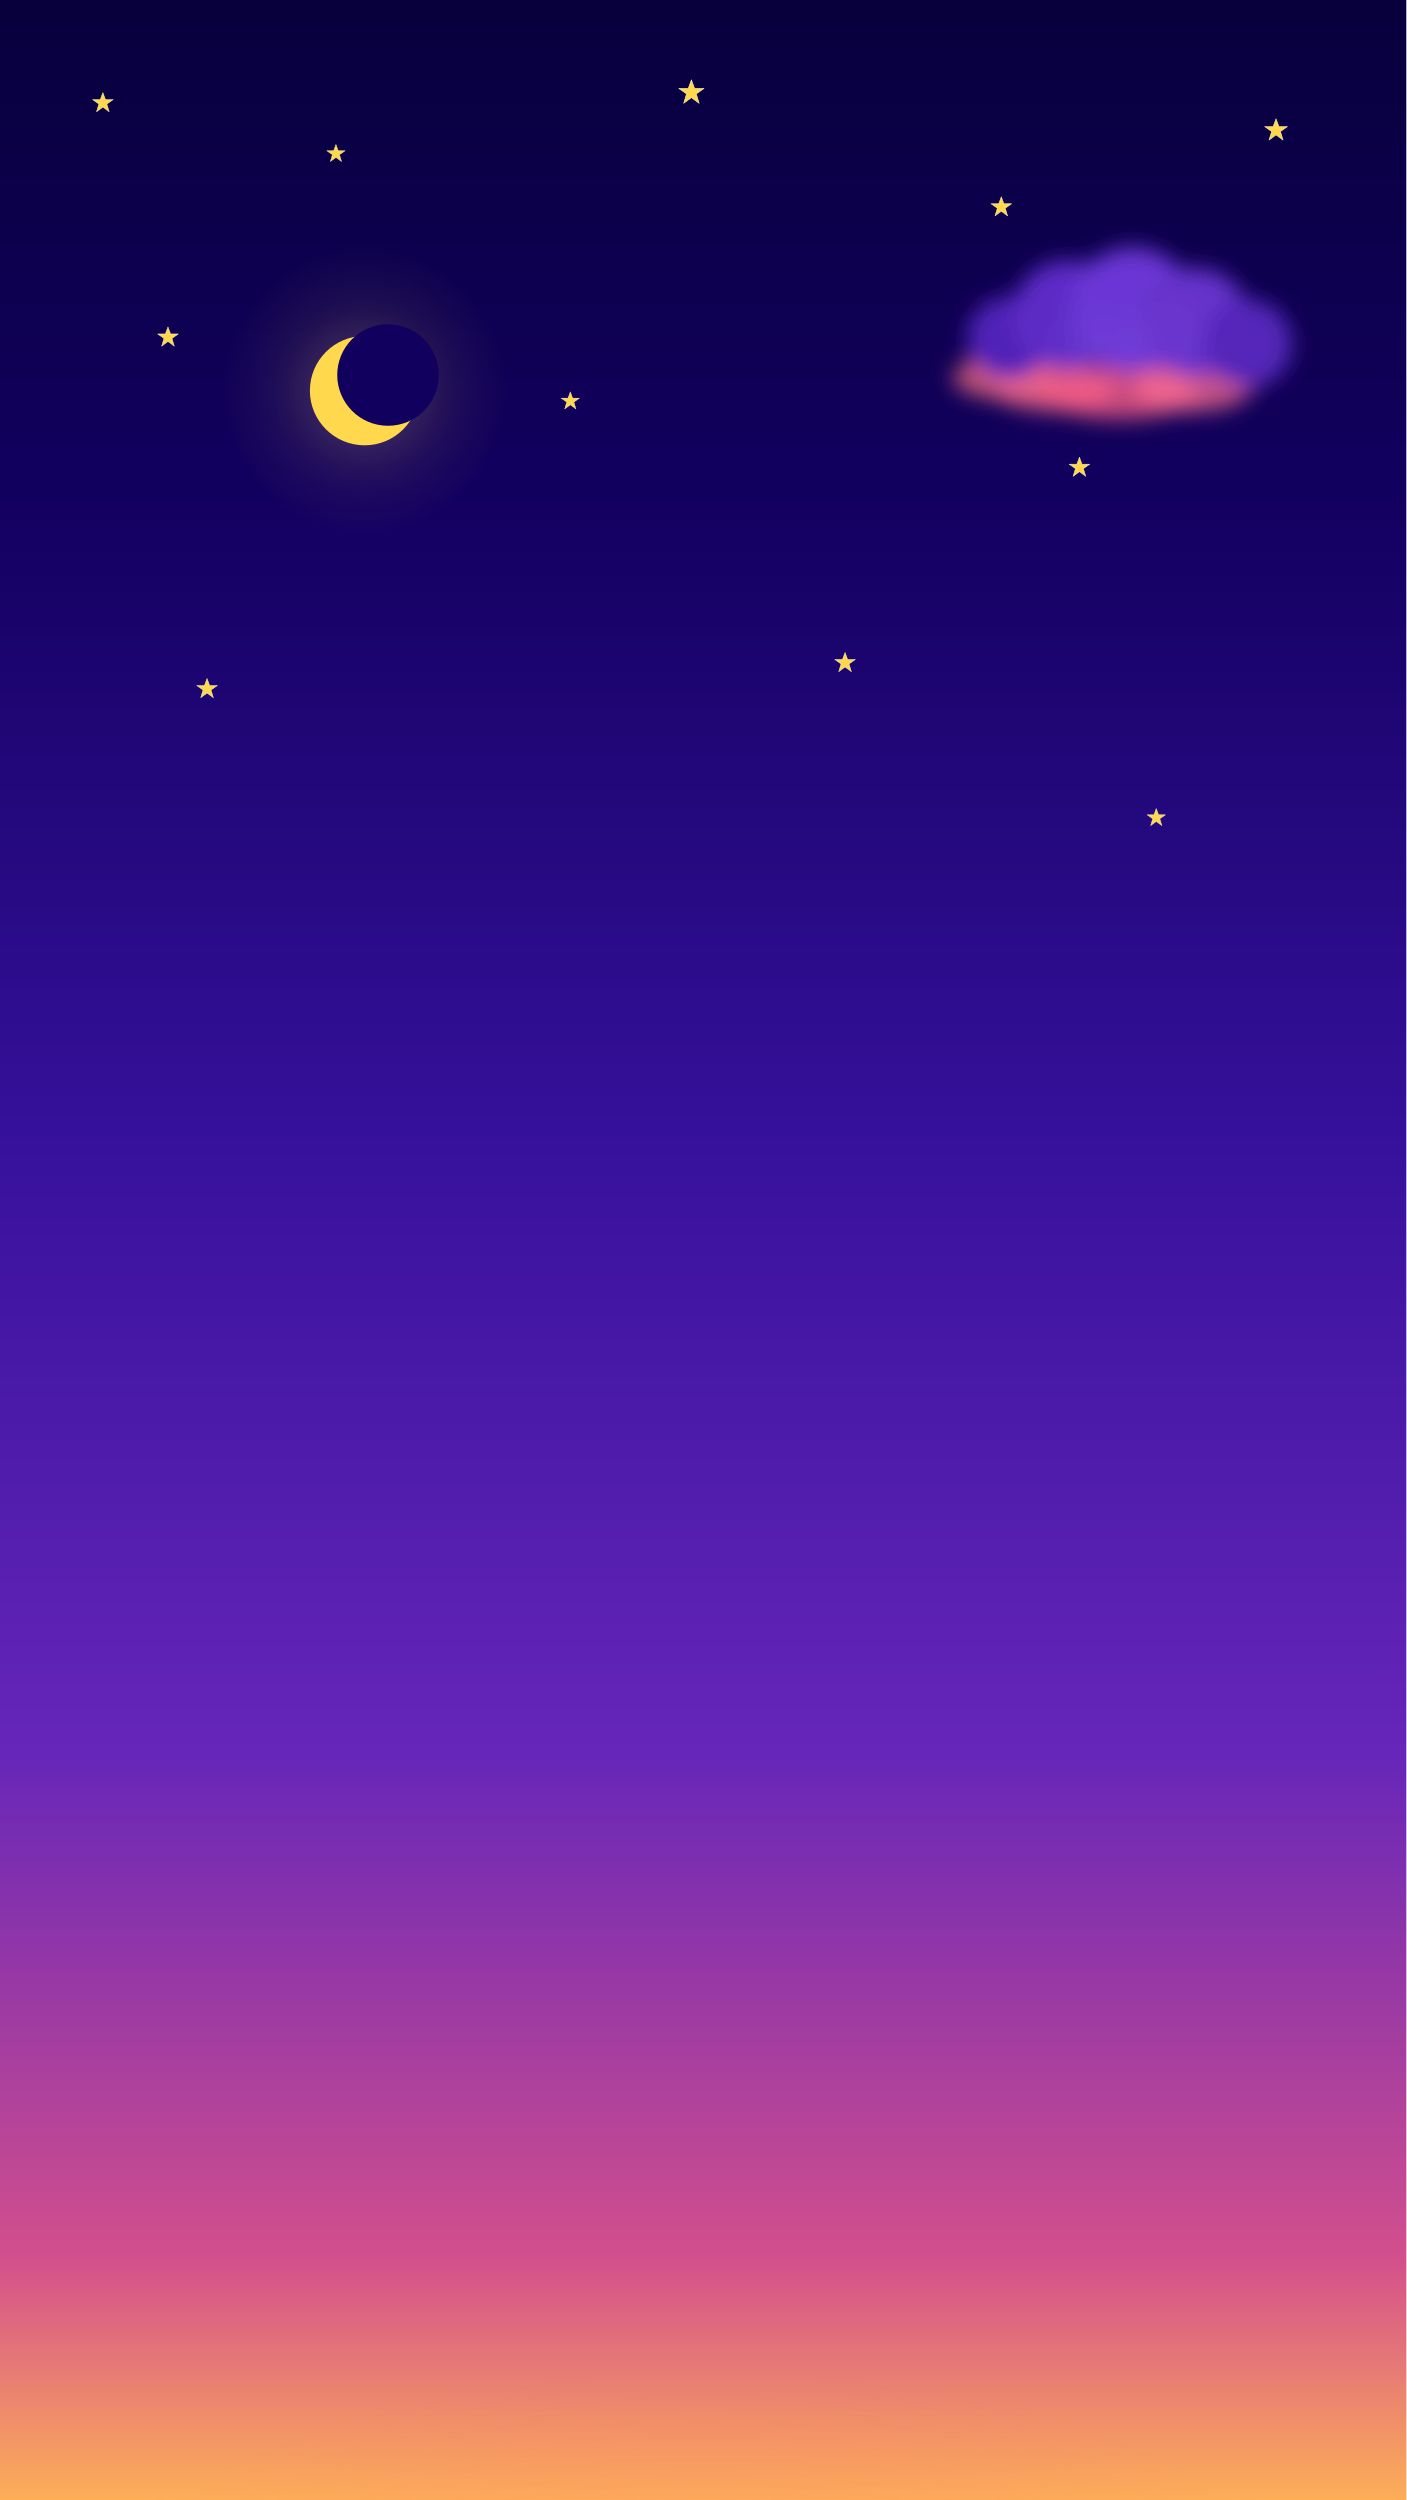
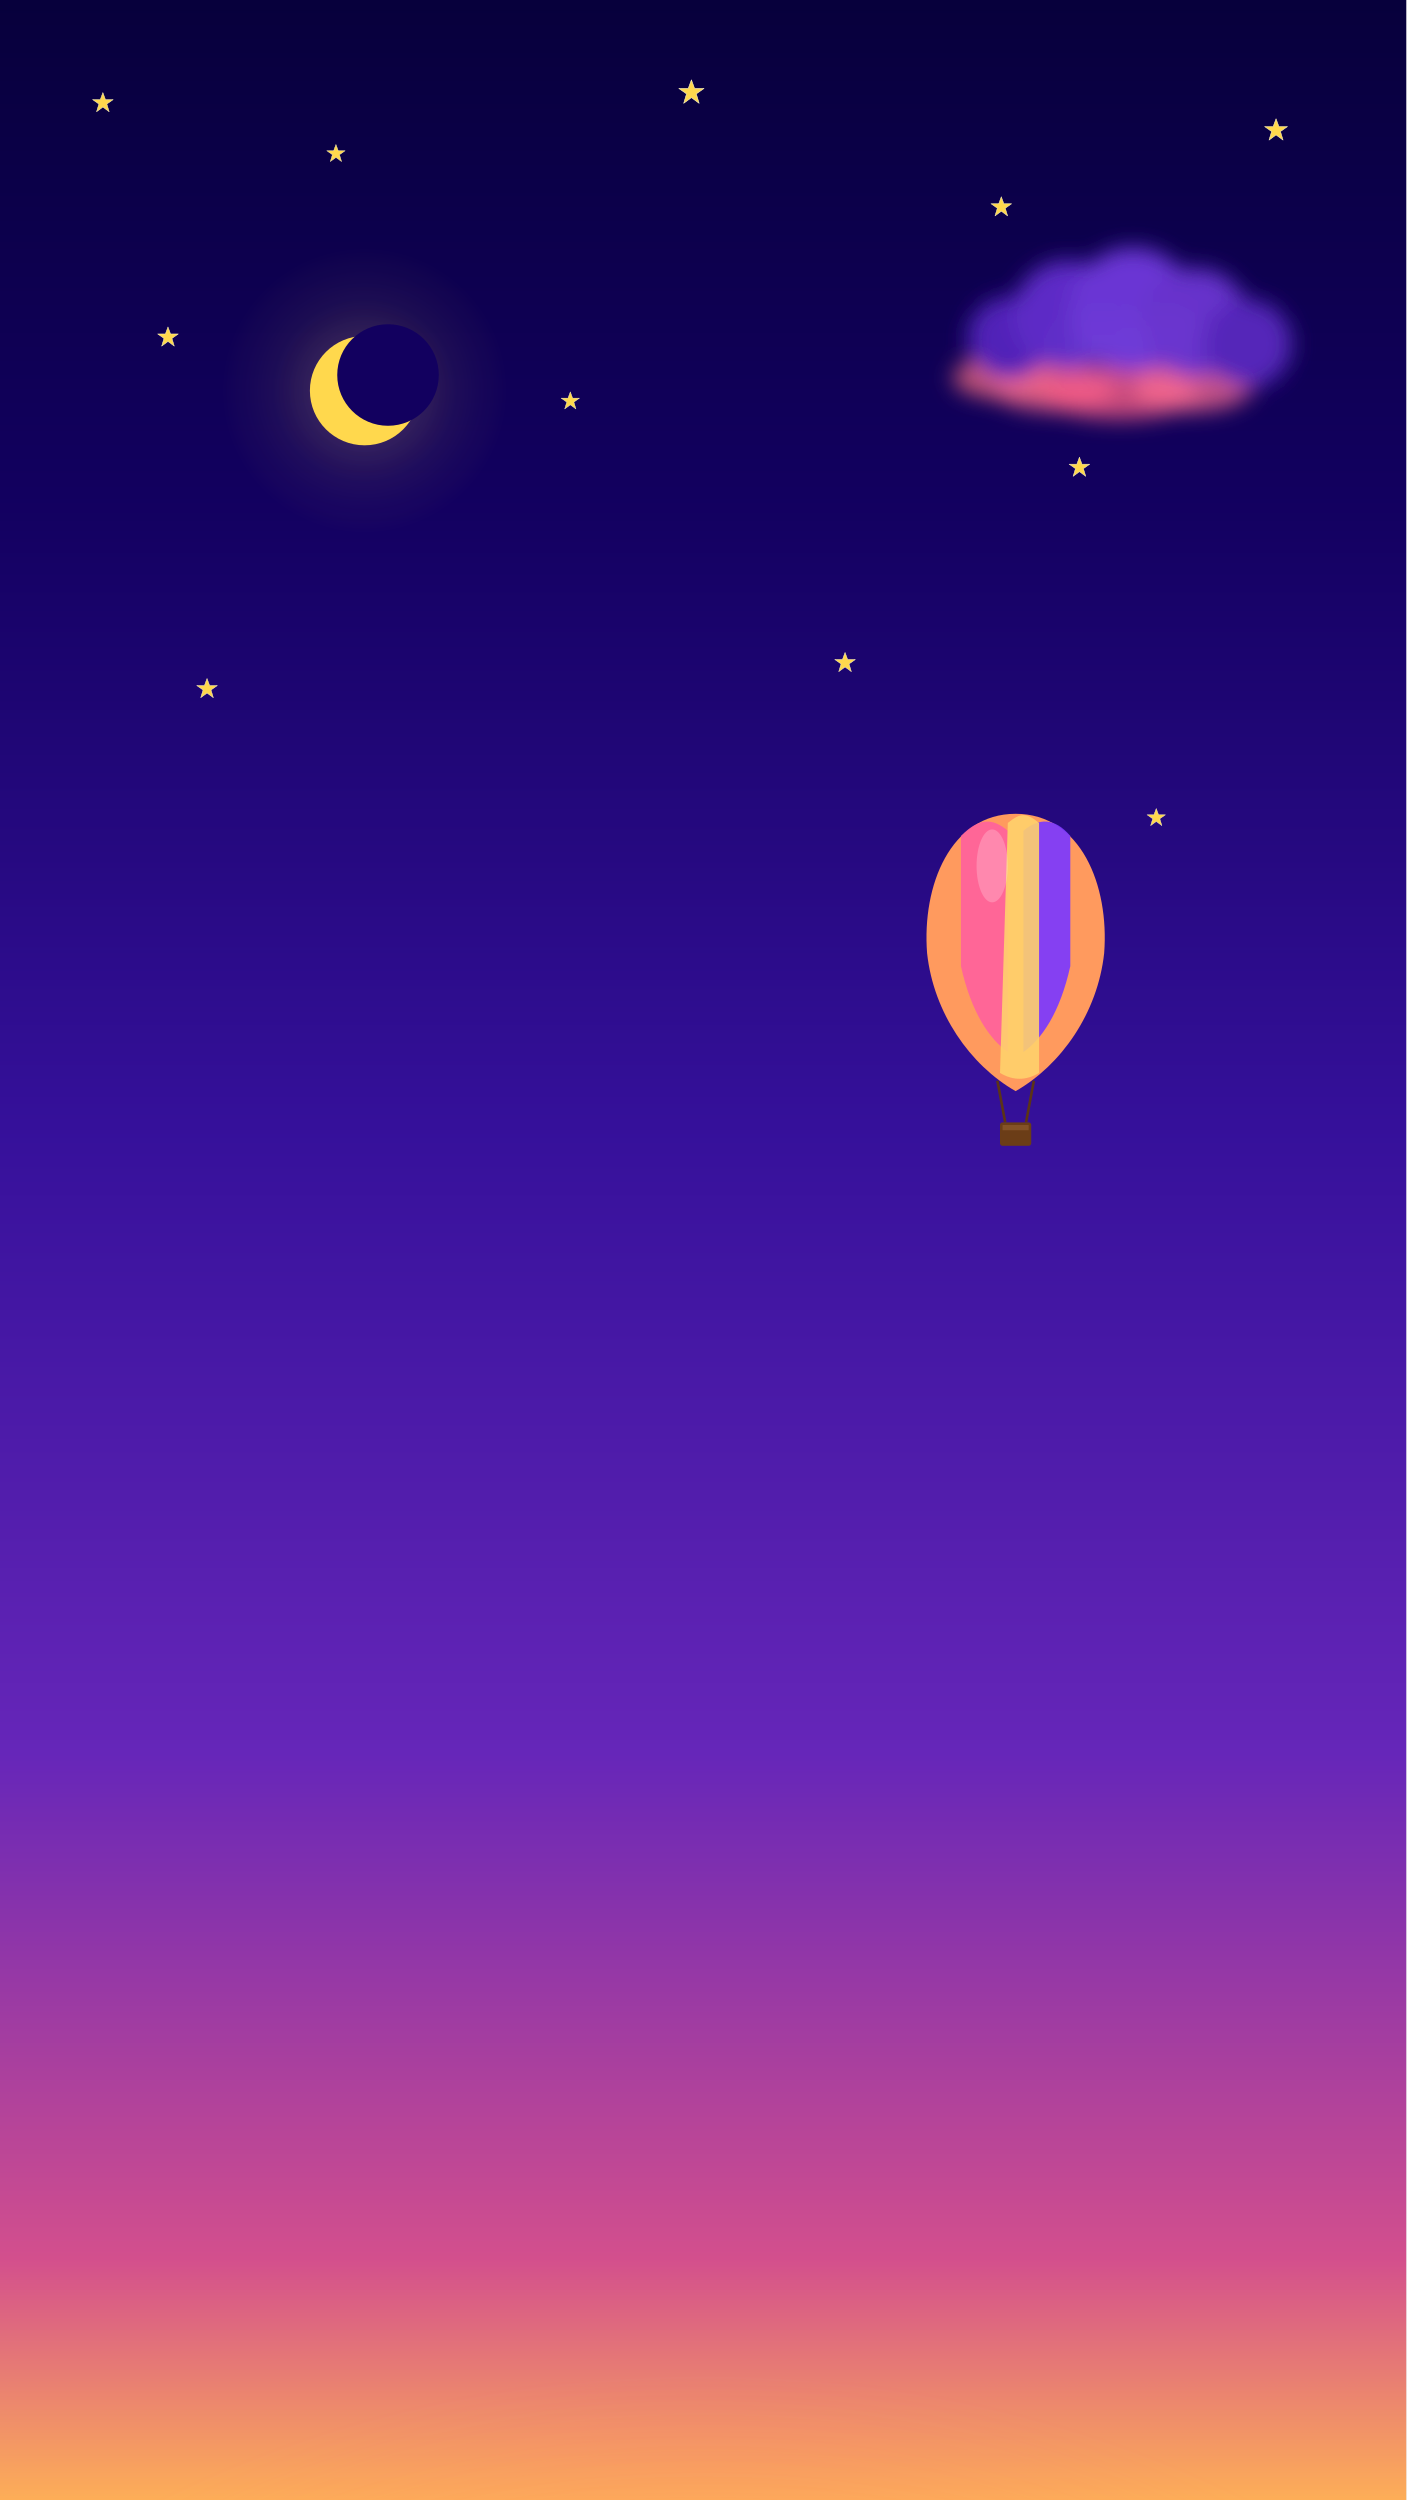
<svg xmlns="http://www.w3.org/2000/svg" viewBox="0 0 1080 1920" preserveAspectRatio="xMidYMid slice" id="scene">
  <defs>
    <linearGradient id="cloudGradient" x1="0%" y1="0%" x2="100%" y2="100%">
      <stop offset="0%" stop-color="#8A4DFF" />
      <stop offset="35%" stop-color="#B05CFF" />
      <stop offset="65%" stop-color="#E46AA4" />
      <stop offset="100%" stop-color="#FF8C6B" />
    </linearGradient>
    <filter id="cloudBlur" x="-50%" y="-50%" width="200%" height="200%">
      <feGaussianBlur stdDeviation="8" />
    </filter>
    <linearGradient id="skyGradient" x1="0%" y1="0%" x2="0%" y2="100%">
      <stop offset="0%" stop-color="#07003b" />
      <stop offset="20%" stop-color="#12005f" />
      <stop offset="45%" stop-color="#35109a" />
      <stop offset="70%" stop-color="#6626b9" />
      <stop offset="90%" stop-color="#d34f8d" />
      <stop offset="100%" stop-color="#ffb255" />
    </linearGradient>
    <radialGradient id="sunGlow" cx="50%" cy="100%" r="60%">
      <stop offset="0%" stop-color="#ffe58a" stop-opacity="1" />
      <stop offset="18%" stop-color="#ffca63" stop-opacity=".85" />
      <stop offset="40%" stop-color="#ff9a52" stop-opacity=".45" />
      <stop offset="70%" stop-color="#ff6d7a" stop-opacity=".18" />
      <stop offset="100%" stop-color="#ff6d7a" stop-opacity="0" />
    </radialGradient>
    <symbol id="starShape" viewBox="0 0 100 100">
      <path d="M50 6 L61 36 L94 36 L67 55 L77 88 L50 68 L23 88 L33 55 L6 36 L39 36 Z" fill="#FFD84D" stroke="#FFF8C4" stroke-width="2" stroke-linejoin="round" />
    </symbol>
    <radialGradient id="moonHalo">
      <stop offset="0%" stop-color="#FFF9C4" stop-opacity=".22" />
      <stop offset="55%" stop-color="#FFD54F" stop-opacity=".08" />
      <stop offset="100%" stop-color="#FFD54F" stop-opacity="0" />
    </radialGradient>
    <filter id="starGlow" x="-100%" y="-100%" width="300%" height="300%">
      <feGaussianBlur stdDeviation="2.5" result="blur" />
      <feMerge>
        <feMergeNode in="blur" />
        <feMergeNode in="SourceGraphic" />
      </feMerge>
    </filter>
  </defs>
  <rect id="sky" x="0" y="0" width="1080" height="1920" fill="url(#skyGradient)" />
  <g id="stars">
    <use href="#starShape" x="70" y="70" width="18" height="18" />
    <use href="#starShape" x="250" y="110" width="16" height="16" />
    <use href="#starShape" x="520" y="60" width="22" height="22" />
    <use href="#starShape" x="760" y="150" width="18" height="18" />
    <use href="#starShape" x="970" y="90" width="20" height="20" />
    <use href="#starShape" x="120" y="250" width="18" height="18" />
    <use href="#starShape" x="430" y="300" width="16" height="16" />
    <use href="#starShape" x="820" y="350" width="18" height="18" />
    <use href="#starShape" x="150" y="520" width="18" height="18" />
    <use href="#starShape" x="640" y="500" width="18" height="18" />
    <use href="#starShape" x="880" y="620" width="16" height="16" />
  </g>
  <g id="moonLayer">
    <circle cx="280" cy="300" r="110" fill="url(#moonHalo)" opacity=".9" />
    <circle cx="280" cy="300" r="70" fill="url(#moonHalo)" opacity=".5" />
    <circle cx="280" cy="300" r="42" fill="#FFD84D" />
    <circle cx="298" cy="288" r="39" fill="#12005f" />
  </g>
  <ellipse id="horizonGlow" cx="540" cy="1920" rx="650" ry="500" fill="url(#sunGlow)" />
  <g id="starLayer">

</g>
  <g id="cloudLayer">
    <g transform="translate(860 260)" filter="url(#cloudBlur)">
      <ellipse cx="-90" cy="30" rx="38" ry="16" fill="#ff6f7e" opacity=".75" />
      <ellipse cx="-50" cy="38" rx="48" ry="18" fill="#ff6b8a" opacity=".75" />
      <ellipse cx="0" cy="42" rx="60" ry="20" fill="#ff5f86" opacity=".75" />
      <ellipse cx="55" cy="38" rx="46" ry="18" fill="#ff6d91" opacity=".75" />
      <circle cx="-85" cy="0" r="32" fill="#5123b8" />
      <circle cx="-40" cy="-18" r="42" fill="#5d2cc6" />
      <circle cx="10" cy="-22" r="48" fill="#6a36d4" />
      <circle cx="58" cy="-12" r="42" fill="#6632cb" />
      <circle cx="98" cy="4" r="34" fill="#5526b9" />
      <ellipse cx="-15" cy="8" rx="34" ry="26" fill="#8f58f2" opacity=".10" filter="url(#cloudBlur)" />
      <ellipse cx="35" cy="-2" rx="28" ry="22" fill="#a86bff" opacity=".08" filter="url(#cloudBlur)" />
    </g>
  </g>
  <g id="balloonLayer">
- 
- </g>
+     <g transform="translate(780 720)">
+       <ellipse cx="0" cy="0" rx="52" ry="62" fill="#8a2d7a" opacity=".18" />
+       <path d=" M0 -95 C50 -95 72 -40 68 12 C63 58 35 98 0 118 C-35 98 -63 58 -68 12 C-72 -40 -50 -95 0 -95 Z" fill="#ff9a5e" />
+       <path d=" M-42 -78 C-28 -92 -18 -92 -6 -82 L-6 88 C-20 78 -34 58 -42 22 Z" fill="#ff5f9f" opacity=".88" />
+       <path d=" M6 -82 C18 -92 30 -92 42 -78 L42 22 C34 58 20 78 6 88 Z" fill="#7b38ff" opacity=".92" />
+       <path d=" M-6 -88 C4 -96 8 -96 18 -88 L18 104 C8 110 -2 110 -12 104 Z" fill="#ffd16b" opacity=".9" />
+       <ellipse cx="-18" cy="-55" rx="12" ry="28" fill="#ffffff" opacity=".22" />
+       <line x1="-14" y1="110" x2="-8" y2="142" stroke="#5c3416" stroke-width="2" />
+       <line x1="14" y1="110" x2="8" y2="142" stroke="#5c3416" stroke-width="2" />
+       <rect x="-12" y="142" width="24" height="18" rx="2" fill="#6b3d17" />
+       <rect x="-10" y="144" width="20" height="4" fill="#9d6735" opacity=".5" />
+     </g>
+   </g>
  <g id="birdLayer">

</g>
  <g id="treeLayer">

</g>
  <g id="schoolLayer">

</g>
  <g id="studentLayer">

</g>
  <g id="grassLayer">

</g>
  <g id="flowerLayer">

</g>
  <g id="fireflyLayer">

</g>
  <g id="effectLayer">

</g>
</svg>
